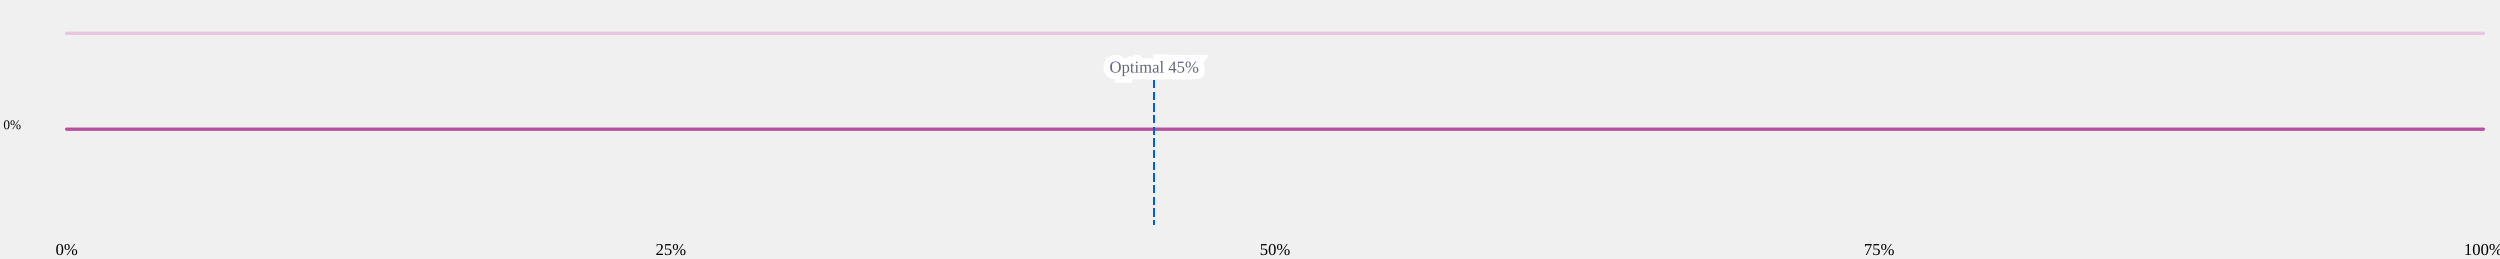
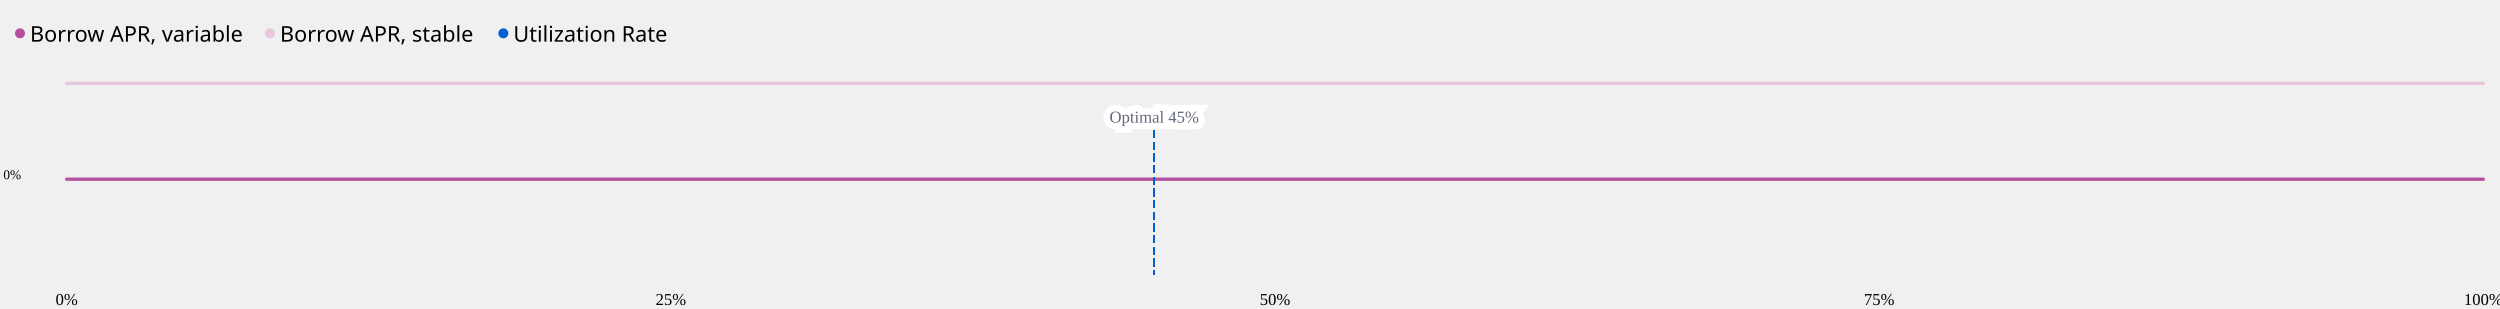
- <svg xmlns="http://www.w3.org/2000/svg" width="1500" height="155">
-   <g class="visx-group" transform="translate(40, 20)">
+ <svg xmlns="http://www.w3.org/2000/svg" style="background: white;" width="1500" height="185">
+   <g style="color: black; font-size: 13px; font-family: sans-serif; transform: translate(18px, 25px);">
+     <g>
+       <circle r="3" cx="-6" cy="-5" style="fill: #B6509E" />
+       <text>Borrow APR, variable</text>
+     </g>
+     <g style="transform: translateX(150px);">
+       <circle r="3" cx="-6" cy="-5" style="fill: rgb(231, 198, 223)" />
+       <text>Borrow APR, stable</text>
+     </g>
+     <g style="transform: translateX(290px);">
+       <circle r="3" cx="-6" cy="-5" style="fill: rgb(0, 98, 210)" />
+       <text>Utilization Rate</text>
+     </g>
+   </g>
+   <g class="visx-group" transform="translate(40, 50)">
    <g class="visx-group visx-rows" transform="translate(0, 0)">
      <line class="visx-line" x1="0" y1="57.5" x2="1450" y2="57.5" fill="transparent" shape-rendering="crispEdges" stroke="#000" stroke-width="1" stroke-dasharray="3,3" pointer-events="none" />
    </g>
    <path class="visx-linepath" d="M0,57.5C2.417,57.5,4.833,57.5,7.25,57.5C9.667,57.5,12.083,57.5,14.5,57.5C16.917,57.5,19.333,57.5,21.75,57.5C24.167,57.5,26.583,57.5,29,57.5C31.417,57.5,33.833,57.5,36.25,57.5C38.667,57.5,41.083,57.5,43.5,57.5C45.917,57.5,48.333,57.5,50.75,57.5C53.167,57.5,55.583,57.5,58,57.5C60.417,57.5,62.833,57.5,65.25,57.5C67.667,57.5,70.083,57.5,72.5,57.5C74.917,57.5,77.333,57.5,79.75,57.5C82.167,57.5,84.583,57.5,87,57.5C89.417,57.5,91.833,57.5,94.25,57.5C96.667,57.5,99.083,57.5,101.5,57.5C103.917,57.5,106.333,57.5,108.75,57.5C111.167,57.5,113.583,57.5,116,57.5C118.417,57.5,120.833,57.5,123.25,57.5C125.667,57.5,128.083,57.5,130.5,57.5C132.917,57.5,135.333,57.5,137.75,57.5C140.167,57.5,142.583,57.5,145,57.5C147.417,57.5,149.833,57.5,152.25,57.5C154.667,57.5,157.083,57.5,159.5,57.5C161.917,57.5,164.333,57.5,166.75,57.5C169.167,57.5,171.583,57.5,174,57.5C176.417,57.5,178.833,57.5,181.25,57.5C183.667,57.5,186.083,57.5,188.5,57.5C190.917,57.5,193.333,57.5,195.75,57.5C198.167,57.5,200.583,57.5,203,57.5C205.417,57.5,207.833,57.5,210.25,57.5C212.667,57.5,215.083,57.5,217.5,57.5C219.917,57.5,222.333,57.5,224.75,57.5C227.167,57.5,229.583,57.5,232,57.5C234.417,57.5,236.833,57.5,239.25,57.5C241.667,57.5,244.083,57.5,246.5,57.5C248.917,57.5,251.333,57.5,253.75,57.5C256.167,57.5,258.583,57.5,261,57.5C263.417,57.5,265.833,57.5,268.25,57.5C270.667,57.5,273.083,57.5,275.5,57.5C277.917,57.5,280.333,57.5,282.75,57.5C285.167,57.5,287.583,57.5,290,57.5C292.417,57.5,294.833,57.5,297.25,57.5C299.667,57.5,302.083,57.5,304.5,57.5C306.917,57.5,309.333,57.5,311.75,57.5C314.167,57.5,316.583,57.5,319,57.5C321.417,57.5,323.833,57.5,326.25,57.5C328.667,57.5,331.083,57.5,333.5,57.5C335.917,57.5,338.333,57.5,340.75,57.5C343.167,57.5,345.583,57.5,348,57.5C350.417,57.5,352.833,57.5,355.25,57.5C357.667,57.5,360.083,57.5,362.5,57.5C364.917,57.5,367.333,57.5,369.75,57.5C372.167,57.5,374.583,57.5,377,57.5C379.417,57.5,381.833,57.5,384.25,57.5C386.667,57.5,389.083,57.5,391.5,57.5C393.917,57.5,396.333,57.5,398.75,57.5C401.167,57.5,403.583,57.5,406,57.5C408.417,57.5,410.833,57.5,413.25,57.5C415.667,57.5,418.083,57.5,420.5,57.5C422.917,57.5,425.333,57.5,427.75,57.5C430.167,57.5,432.583,57.5,435,57.5C437.417,57.5,439.833,57.5,442.25,57.5C444.667,57.5,447.083,57.5,449.5,57.5C451.917,57.5,454.333,57.5,456.75,57.5C459.167,57.5,461.583,57.5,464,57.5C466.417,57.5,468.833,57.5,471.25,57.5C473.667,57.5,476.083,57.5,478.5,57.5C480.917,57.5,483.333,57.5,485.75,57.5C488.167,57.5,490.583,57.5,493,57.5C495.417,57.5,497.833,57.5,500.25,57.5C502.667,57.5,505.083,57.5,507.5,57.5C509.917,57.5,512.333,57.5,514.75,57.5C517.167,57.5,519.583,57.5,522,57.5C524.417,57.5,526.833,57.5,529.25,57.5C531.667,57.5,534.083,57.5,536.5,57.5C538.917,57.5,541.333,57.5,543.75,57.5C546.167,57.5,548.583,57.5,551,57.5C553.417,57.5,555.833,57.5,558.25,57.5C560.667,57.5,563.083,57.5,565.5,57.5C567.917,57.5,570.333,57.5,572.75,57.5C575.167,57.5,577.583,57.5,580,57.5C582.417,57.5,584.833,57.5,587.25,57.5C589.667,57.5,592.083,57.5,594.5,57.5C596.917,57.5,599.333,57.5,601.75,57.5C604.167,57.5,606.583,57.5,609,57.5C611.417,57.5,613.833,57.5,616.25,57.5C618.667,57.5,621.083,57.5,623.5,57.5C625.917,57.5,628.333,57.5,630.75,57.5C633.167,57.5,635.583,57.5,638,57.5C640.417,57.5,642.833,57.5,645.25,57.5C647.667,57.5,650.083,57.5,652.5,57.5C654.917,57.5,657.333,57.5,659.75,57.5C662.167,57.5,664.583,57.5,667,57.5C669.417,57.5,671.833,57.5,674.25,57.5C676.667,57.5,679.083,57.5,681.5,57.5C683.917,57.5,686.333,57.5,688.75,57.5C691.167,57.5,693.583,57.5,696,57.5C698.417,57.5,700.833,57.5,703.25,57.5C705.667,57.5,708.083,57.5,710.5,57.5C712.917,57.5,715.333,57.5,717.75,57.5C720.167,57.5,722.583,57.5,725,57.5C727.417,57.5,729.833,57.5,732.25,57.5C734.667,57.5,737.083,57.5,739.5,57.5C741.917,57.5,744.333,57.5,746.75,57.5C749.167,57.5,751.583,57.5,754,57.5C756.417,57.5,758.833,57.5,761.25,57.5C763.667,57.5,766.083,57.5,768.5,57.5C770.917,57.5,773.333,57.5,775.75,57.5C778.167,57.5,780.583,57.5,783,57.5C785.417,57.5,787.833,57.5,790.25,57.5C792.667,57.5,795.083,57.5,797.5,57.5C799.917,57.5,802.333,57.5,804.75,57.5C807.167,57.5,809.583,57.5,812,57.5C814.417,57.5,816.833,57.5,819.25,57.5C821.667,57.5,824.083,57.5,826.5,57.5C828.917,57.5,831.333,57.5,833.75,57.5C836.167,57.5,838.583,57.5,841,57.5C843.417,57.5,845.833,57.5,848.25,57.5C850.667,57.5,853.083,57.5,855.5,57.5C857.917,57.5,860.333,57.5,862.75,57.5C865.167,57.5,867.583,57.5,870,57.5C872.417,57.5,874.833,57.5,877.25,57.5C879.667,57.5,882.083,57.5,884.5,57.5C886.917,57.5,889.333,57.5,891.75,57.5C894.167,57.5,896.583,57.5,899,57.5C901.417,57.5,903.833,57.5,906.25,57.5C908.667,57.5,911.083,57.5,913.5,57.5C915.917,57.5,918.333,57.5,920.75,57.5C923.167,57.5,925.583,57.5,928,57.5C930.417,57.5,932.833,57.5,935.25,57.5C937.667,57.5,940.083,57.5,942.5,57.5C944.917,57.5,947.333,57.5,949.75,57.5C952.167,57.5,954.583,57.5,957,57.5C959.417,57.5,961.833,57.5,964.25,57.5C966.667,57.5,969.083,57.5,971.5,57.5C973.917,57.5,976.333,57.5,978.75,57.5C981.167,57.5,983.583,57.5,986,57.5C988.417,57.5,990.833,57.5,993.25,57.5C995.667,57.5,998.083,57.5,1000.5,57.5C1002.917,57.5,1005.333,57.5,1007.75,57.5C1010.167,57.5,1012.583,57.5,1015,57.5C1017.417,57.5,1019.833,57.5,1022.25,57.5C1024.667,57.5,1027.083,57.5,1029.5,57.5C1031.917,57.5,1034.333,57.5,1036.75,57.5C1039.167,57.5,1041.583,57.5,1044,57.5C1046.417,57.5,1048.833,57.5,1051.25,57.5C1053.667,57.5,1056.083,57.5,1058.5,57.5C1060.917,57.5,1063.333,57.5,1065.75,57.5C1068.167,57.5,1070.583,57.5,1073,57.5C1075.417,57.5,1077.833,57.5,1080.25,57.5C1082.667,57.5,1085.083,57.5,1087.5,57.5C1089.917,57.5,1092.333,57.5,1094.75,57.5C1097.167,57.5,1099.583,57.5,1102,57.5C1104.417,57.5,1106.833,57.5,1109.25,57.5C1111.667,57.5,1114.083,57.5,1116.5,57.5C1118.917,57.5,1121.333,57.5,1123.75,57.5C1126.167,57.5,1128.583,57.5,1131,57.5C1133.417,57.5,1135.833,57.5,1138.25,57.5C1140.667,57.5,1143.083,57.5,1145.5,57.5C1147.917,57.5,1150.333,57.5,1152.75,57.5C1155.167,57.5,1157.583,57.5,1160,57.5C1162.417,57.5,1164.833,57.5,1167.25,57.5C1169.667,57.5,1172.083,57.5,1174.5,57.5C1176.917,57.5,1179.333,57.5,1181.75,57.5C1184.167,57.5,1186.583,57.5,1189,57.5C1191.417,57.5,1193.833,57.5,1196.25,57.5C1198.667,57.5,1201.083,57.5,1203.5,57.5C1205.917,57.5,1208.333,57.5,1210.75,57.5C1213.167,57.5,1215.583,57.5,1218,57.5C1220.417,57.5,1222.833,57.5,1225.25,57.5C1227.667,57.5,1230.083,57.5,1232.5,57.5C1234.917,57.5,1237.333,57.5,1239.75,57.5C1242.167,57.5,1244.583,57.5,1247,57.5C1249.417,57.5,1251.833,57.5,1254.25,57.5C1256.667,57.5,1259.083,57.5,1261.5,57.5C1263.917,57.5,1266.333,57.5,1268.75,57.5C1271.167,57.5,1273.583,57.5,1276,57.5C1278.417,57.5,1280.833,57.5,1283.25,57.5C1285.667,57.5,1288.083,57.5,1290.5,57.5C1292.917,57.5,1295.333,57.5,1297.75,57.5C1300.167,57.5,1302.583,57.5,1305,57.5C1307.417,57.5,1309.833,57.5,1312.25,57.5C1314.667,57.5,1317.083,57.5,1319.5,57.5C1321.917,57.5,1324.333,57.5,1326.75,57.5C1329.167,57.5,1331.583,57.5,1334,57.5C1336.417,57.5,1338.833,57.5,1341.25,57.5C1343.667,57.5,1346.083,57.5,1348.5,57.5C1350.917,57.5,1353.333,57.5,1355.75,57.5C1358.167,57.5,1360.583,57.5,1363,57.5C1365.417,57.5,1367.833,57.5,1370.25,57.5C1372.667,57.5,1375.083,57.5,1377.5,57.5C1379.917,57.5,1382.333,57.5,1384.75,57.5C1387.167,57.5,1389.583,57.5,1392,57.5C1394.417,57.5,1396.833,57.5,1399.25,57.5C1401.667,57.5,1404.083,57.5,1406.5,57.5C1408.917,57.5,1411.333,57.5,1413.75,57.5C1416.167,57.5,1418.583,57.5,1421,57.5C1423.417,57.5,1425.833,57.5,1428.25,57.5C1430.667,57.5,1433.083,57.5,1435.5,57.5C1437.917,57.5,1440.333,57.5,1442.75,57.5C1445.167,57.5,1447.583,57.5,1450,57.5" fill="transparent" stroke-linecap="round" stroke="#B6509E" stroke-width="2" />
    <path class="visx-linepath" d="M0,0C2.417,0,4.833,0,7.25,0C9.667,0,12.083,0,14.5,0C16.917,0,19.333,0,21.75,0C24.167,0,26.583,0,29,0C31.417,0,33.833,0,36.25,0C38.667,0,41.083,0,43.5,0C45.917,0,48.333,0,50.75,0C53.167,0,55.583,0,58,0C60.417,0,62.833,0,65.25,0C67.667,0,70.083,0,72.5,0C74.917,0,77.333,0,79.75,0C82.167,0,84.583,0,87,0C89.417,0,91.833,0,94.25,0C96.667,0,99.083,0,101.5,0C103.917,0,106.333,0,108.75,0C111.167,0,113.583,0,116,0C118.417,0,120.833,0,123.25,0C125.667,0,128.083,0,130.5,0C132.917,0,135.333,0,137.75,0C140.167,0,142.583,0,145,0C147.417,0,149.833,0,152.25,0C154.667,0,157.083,0,159.5,0C161.917,0,164.333,0,166.75,0C169.167,0,171.583,0,174,0C176.417,0,178.833,0,181.25,0C183.667,0,186.083,0,188.5,0C190.917,0,193.333,0,195.75,0C198.167,0,200.583,0,203,0C205.417,0,207.833,0,210.25,0C212.667,0,215.083,0,217.5,0C219.917,0,222.333,0,224.75,0C227.167,0,229.583,0,232,0C234.417,0,236.833,0,239.25,0C241.667,0,244.083,0,246.5,0C248.917,0,251.333,0,253.75,0C256.167,0,258.583,0,261,0C263.417,0,265.833,0,268.25,0C270.667,0,273.083,0,275.5,0C277.917,0,280.333,0,282.75,0C285.167,0,287.583,0,290,0C292.417,0,294.833,0,297.25,0C299.667,0,302.083,0,304.5,0C306.917,0,309.333,0,311.75,0C314.167,0,316.583,0,319,0C321.417,0,323.833,0,326.25,0C328.667,0,331.083,0,333.5,0C335.917,0,338.333,0,340.75,0C343.167,0,345.583,0,348,0C350.417,0,352.833,0,355.25,0C357.667,0,360.083,0,362.5,0C364.917,0,367.333,0,369.75,0C372.167,0,374.583,0,377,0C379.417,0,381.833,0,384.25,0C386.667,0,389.083,0,391.5,0C393.917,0,396.333,0,398.75,0C401.167,0,403.583,0,406,0C408.417,0,410.833,0,413.25,0C415.667,0,418.083,0,420.5,0C422.917,0,425.333,0,427.75,0C430.167,0,432.583,0,435,0C437.417,0,439.833,0,442.25,0C444.667,0,447.083,0,449.5,0C451.917,0,454.333,0,456.75,0C459.167,0,461.583,0,464,0C466.417,0,468.833,0,471.25,0C473.667,0,476.083,0,478.5,0C480.917,0,483.333,0,485.75,0C488.167,0,490.583,0,493,0C495.417,0,497.833,0,500.25,0C502.667,0,505.083,0,507.5,0C509.917,0,512.333,0,514.75,0C517.167,0,519.583,0,522,0C524.417,0,526.833,0,529.25,0C531.667,0,534.083,0,536.5,0C538.917,0,541.333,0,543.75,0C546.167,0,548.583,0,551,0C553.417,0,555.833,0,558.25,0C560.667,0,563.083,0,565.5,0C567.917,0,570.333,0,572.75,0C575.167,0,577.583,0,580,0C582.417,0,584.833,0,587.25,0C589.667,0,592.083,0,594.5,0C596.917,0,599.333,0,601.75,0C604.167,0,606.583,0,609,0C611.417,0,613.833,0,616.25,0C618.667,0,621.083,0,623.5,0C625.917,0,628.333,0,630.75,0C633.167,0,635.583,0,638,0C640.417,0,642.833,0,645.25,0C647.667,0,650.083,0,652.5,0C654.917,0,657.333,0,659.75,0C662.167,0,664.583,0,667,0C669.417,0,671.833,0,674.25,0C676.667,0,679.083,0,681.5,0C683.917,0,686.333,0,688.75,0C691.167,0,693.583,0,696,0C698.417,0,700.833,0,703.25,0C705.667,0,708.083,0,710.5,0C712.917,0,715.333,0,717.75,0C720.167,0,722.583,0,725,0C727.417,0,729.833,0,732.25,0C734.667,0,737.083,0,739.5,0C741.917,0,744.333,0,746.75,0C749.167,0,751.583,0,754,0C756.417,0,758.833,0,761.25,0C763.667,0,766.083,0,768.5,0C770.917,0,773.333,0,775.75,0C778.167,0,780.583,0,783,0C785.417,0,787.833,0,790.25,0C792.667,0,795.083,0,797.5,0C799.917,0,802.333,0,804.75,0C807.167,0,809.583,0,812,0C814.417,0,816.833,0,819.25,0C821.667,0,824.083,0,826.5,0C828.917,0,831.333,0,833.75,0C836.167,0,838.583,0,841,0C843.417,0,845.833,0,848.25,0C850.667,0,853.083,0,855.5,0C857.917,0,860.333,0,862.75,0C865.167,0,867.583,0,870,0C872.417,0,874.833,0,877.25,0C879.667,0,882.083,0,884.5,0C886.917,0,889.333,0,891.75,0C894.167,0,896.583,0,899,0C901.417,0,903.833,0,906.25,0C908.667,0,911.083,0,913.5,0C915.917,0,918.333,0,920.75,0C923.167,0,925.583,0,928,0C930.417,0,932.833,0,935.25,0C937.667,0,940.083,0,942.5,0C944.917,0,947.333,0,949.75,0C952.167,0,954.583,0,957,0C959.417,0,961.833,0,964.25,0C966.667,0,969.083,0,971.5,0C973.917,0,976.333,0,978.75,0C981.167,0,983.583,0,986,0C988.417,0,990.833,0,993.25,0C995.667,0,998.083,0,1000.5,0C1002.917,0,1005.333,0,1007.75,0C1010.167,0,1012.583,0,1015,0C1017.417,0,1019.833,0,1022.25,0C1024.667,0,1027.083,0,1029.5,0C1031.917,0,1034.333,0,1036.75,0C1039.167,0,1041.583,0,1044,0C1046.417,0,1048.833,0,1051.25,0C1053.667,0,1056.083,0,1058.5,0C1060.917,0,1063.333,0,1065.75,0C1068.167,0,1070.583,0,1073,0C1075.417,0,1077.833,0,1080.25,0C1082.667,0,1085.083,0,1087.5,0C1089.917,0,1092.333,0,1094.75,0C1097.167,0,1099.583,0,1102,0C1104.417,0,1106.833,0,1109.25,0C1111.667,0,1114.083,0,1116.5,0C1118.917,0,1121.333,0,1123.75,0C1126.167,0,1128.583,0,1131,0C1133.417,0,1135.833,0,1138.25,0C1140.667,0,1143.083,0,1145.5,0C1147.917,0,1150.333,0,1152.75,0C1155.167,0,1157.583,0,1160,0C1162.417,0,1164.833,0,1167.25,0C1169.667,0,1172.083,0,1174.5,0C1176.917,0,1179.333,0,1181.75,0C1184.167,0,1186.583,0,1189,0C1191.417,0,1193.833,0,1196.25,0C1198.667,0,1201.083,0,1203.5,0C1205.917,0,1208.333,0,1210.75,0C1213.167,0,1215.583,0,1218,0C1220.417,0,1222.833,0,1225.25,0C1227.667,0,1230.083,0,1232.5,0C1234.917,0,1237.333,0,1239.75,0C1242.167,0,1244.583,0,1247,0C1249.417,0,1251.833,0,1254.25,0C1256.667,0,1259.083,0,1261.5,0C1263.917,0,1266.333,0,1268.75,0C1271.167,0,1273.583,0,1276,0C1278.417,0,1280.833,0,1283.25,0C1285.667,0,1288.083,0,1290.5,0C1292.917,0,1295.333,0,1297.75,0C1300.167,0,1302.583,0,1305,0C1307.417,0,1309.833,0,1312.25,0C1314.667,0,1317.083,0,1319.5,0C1321.917,0,1324.333,0,1326.75,0C1329.167,0,1331.583,0,1334,0C1336.417,0,1338.833,0,1341.25,0C1343.667,0,1346.083,0,1348.5,0C1350.917,0,1353.333,0,1355.75,0C1358.167,0,1360.583,0,1363,0C1365.417,0,1367.833,0,1370.25,0C1372.667,0,1375.083,0,1377.5,0C1379.917,0,1382.333,0,1384.75,0C1387.167,0,1389.583,0,1392,0C1394.417,0,1396.833,0,1399.25,0C1401.667,0,1404.083,0,1406.5,0C1408.917,0,1411.333,0,1413.75,0C1416.167,0,1418.583,0,1421,0C1423.417,0,1425.833,0,1428.25,0C1430.667,0,1433.083,0,1435.5,0C1437.917,0,1440.333,0,1442.75,0C1445.167,0,1447.583,0,1450,0" fill="transparent" stroke-linecap="round" stroke="#E7C6DF" stroke-width="2" />
    <g class="visx-group visx-axis visx-axis-bottom" transform="translate(0, 115)">
      <g class="visx-group visx-axis-tick" transform="translate(0, 0)">
        <line class="visx-line" x1="0" y1="0" x2="0" y2="8" fill="transparent" shape-rendering="crispEdges" stroke="#000" stroke-width="0" stroke-linecap="square" />
        <svg x="0" y="0" font-size="10" style="overflow:visible">
          <text transform="" x="0" y="18" fill="#000" font-size="10" text-anchor="middle">
            <tspan x="0" dy="0em">0%</tspan>
          </text>
        </svg>
      </g>
      <g class="visx-group visx-axis-tick" transform="translate(0, 0)">
        <line class="visx-line" x1="362.5" y1="0" x2="362.5" y2="8" fill="transparent" shape-rendering="crispEdges" stroke="#000" stroke-width="0" stroke-linecap="square" />
        <svg x="0" y="0" font-size="10" style="overflow:visible">
          <text transform="" x="362.5" y="18" fill="#000" font-size="10" text-anchor="middle">
            <tspan x="362.5" dy="0em">25%</tspan>
          </text>
        </svg>
      </g>
      <g class="visx-group visx-axis-tick" transform="translate(0, 0)">
        <line class="visx-line" x1="725" y1="0" x2="725" y2="8" fill="transparent" shape-rendering="crispEdges" stroke="#000" stroke-width="0" stroke-linecap="square" />
        <svg x="0" y="0" font-size="10" style="overflow:visible">
          <text transform="" x="725" y="18" fill="#000" font-size="10" text-anchor="middle">
            <tspan x="725" dy="0em">50%</tspan>
          </text>
        </svg>
      </g>
      <g class="visx-group visx-axis-tick" transform="translate(0, 0)">
        <line class="visx-line" x1="1087.5" y1="0" x2="1087.5" y2="8" fill="transparent" shape-rendering="crispEdges" stroke="#000" stroke-width="0" stroke-linecap="square" />
        <svg x="0" y="0" font-size="10" style="overflow:visible">
          <text transform="" x="1087.5" y="18" fill="#000" font-size="10" text-anchor="middle">
            <tspan x="1087.5" dy="0em">75%</tspan>
          </text>
        </svg>
      </g>
      <g class="visx-group visx-axis-tick" transform="translate(0, 0)">
        <line class="visx-line" x1="1450" y1="0" x2="1450" y2="8" fill="transparent" shape-rendering="crispEdges" stroke="#000" stroke-width="0" stroke-linecap="square" />
        <svg x="0" y="0" font-size="10" style="overflow:visible">
          <text transform="" x="1450" y="18" fill="#000" font-size="10" text-anchor="middle">
            <tspan x="1450" dy="0em">100%</tspan>
          </text>
        </svg>
      </g>
      <line class="visx-line visx-axis-line" x1="0.5" y1="0" x2="1450.5" y2="0" fill="transparent" shape-rendering="crispEdges" stroke="#222" stroke-width="0" />
    </g>
    <g class="visx-group visx-axis visx-axis-left" transform="translate(0, 0)">
      <g class="visx-group visx-axis-tick" transform="translate(0, 0)">
        <line class="visx-line" x1="0" y1="57.5" x2="-8" y2="57.5" fill="transparent" shape-rendering="crispEdges" stroke="#222" stroke-width="0" stroke-linecap="square" />
        <svg x="-30" y="0" font-size="8" style="overflow:visible">
          <text transform="" x="-8" y="57.5" fill="#000" font-size="8" text-anchor="start">
            <tspan x="-8" dy="0em">0%</tspan>
          </text>
        </svg>
      </g>
      <line class="visx-line visx-axis-line" x1="0" y1="115.5" x2="0" y2="0.5" fill="transparent" shape-rendering="crispEdges" stroke="#222" stroke-width="0" />
    </g>
    <rect class="visx-bar" width="1450" height="115" fill="transparent" />
    <line class="visx-line" x1="652.5" y1="28" x2="652.5" y2="115" fill="transparent" shape-rendering="crispEdges" stroke="#0062D2" stroke-width="1" pointer-events="none" stroke-dasharray="5,2" />
    <svg x="0" y="0" font-size="10px" style="overflow:visible">
      <text transform="" x="652.5" y="20" font-size="10px" fill="#fff" stroke="#fff" stroke-width="0.8em" text-anchor="middle">
        <tspan x="652.5" dy="0.355em">Optimal 45%</tspan>
      </text>
    </svg>
    <svg x="0" y="0" font-size="10px" style="overflow:visible">
      <text transform="" x="652.5" y="20" font-size="10px" fill="#62677B" text-anchor="middle">
        <tspan x="652.5" dy="0.355em">Optimal 45%</tspan>
      </text>
    </svg>
  </g>
</svg>
